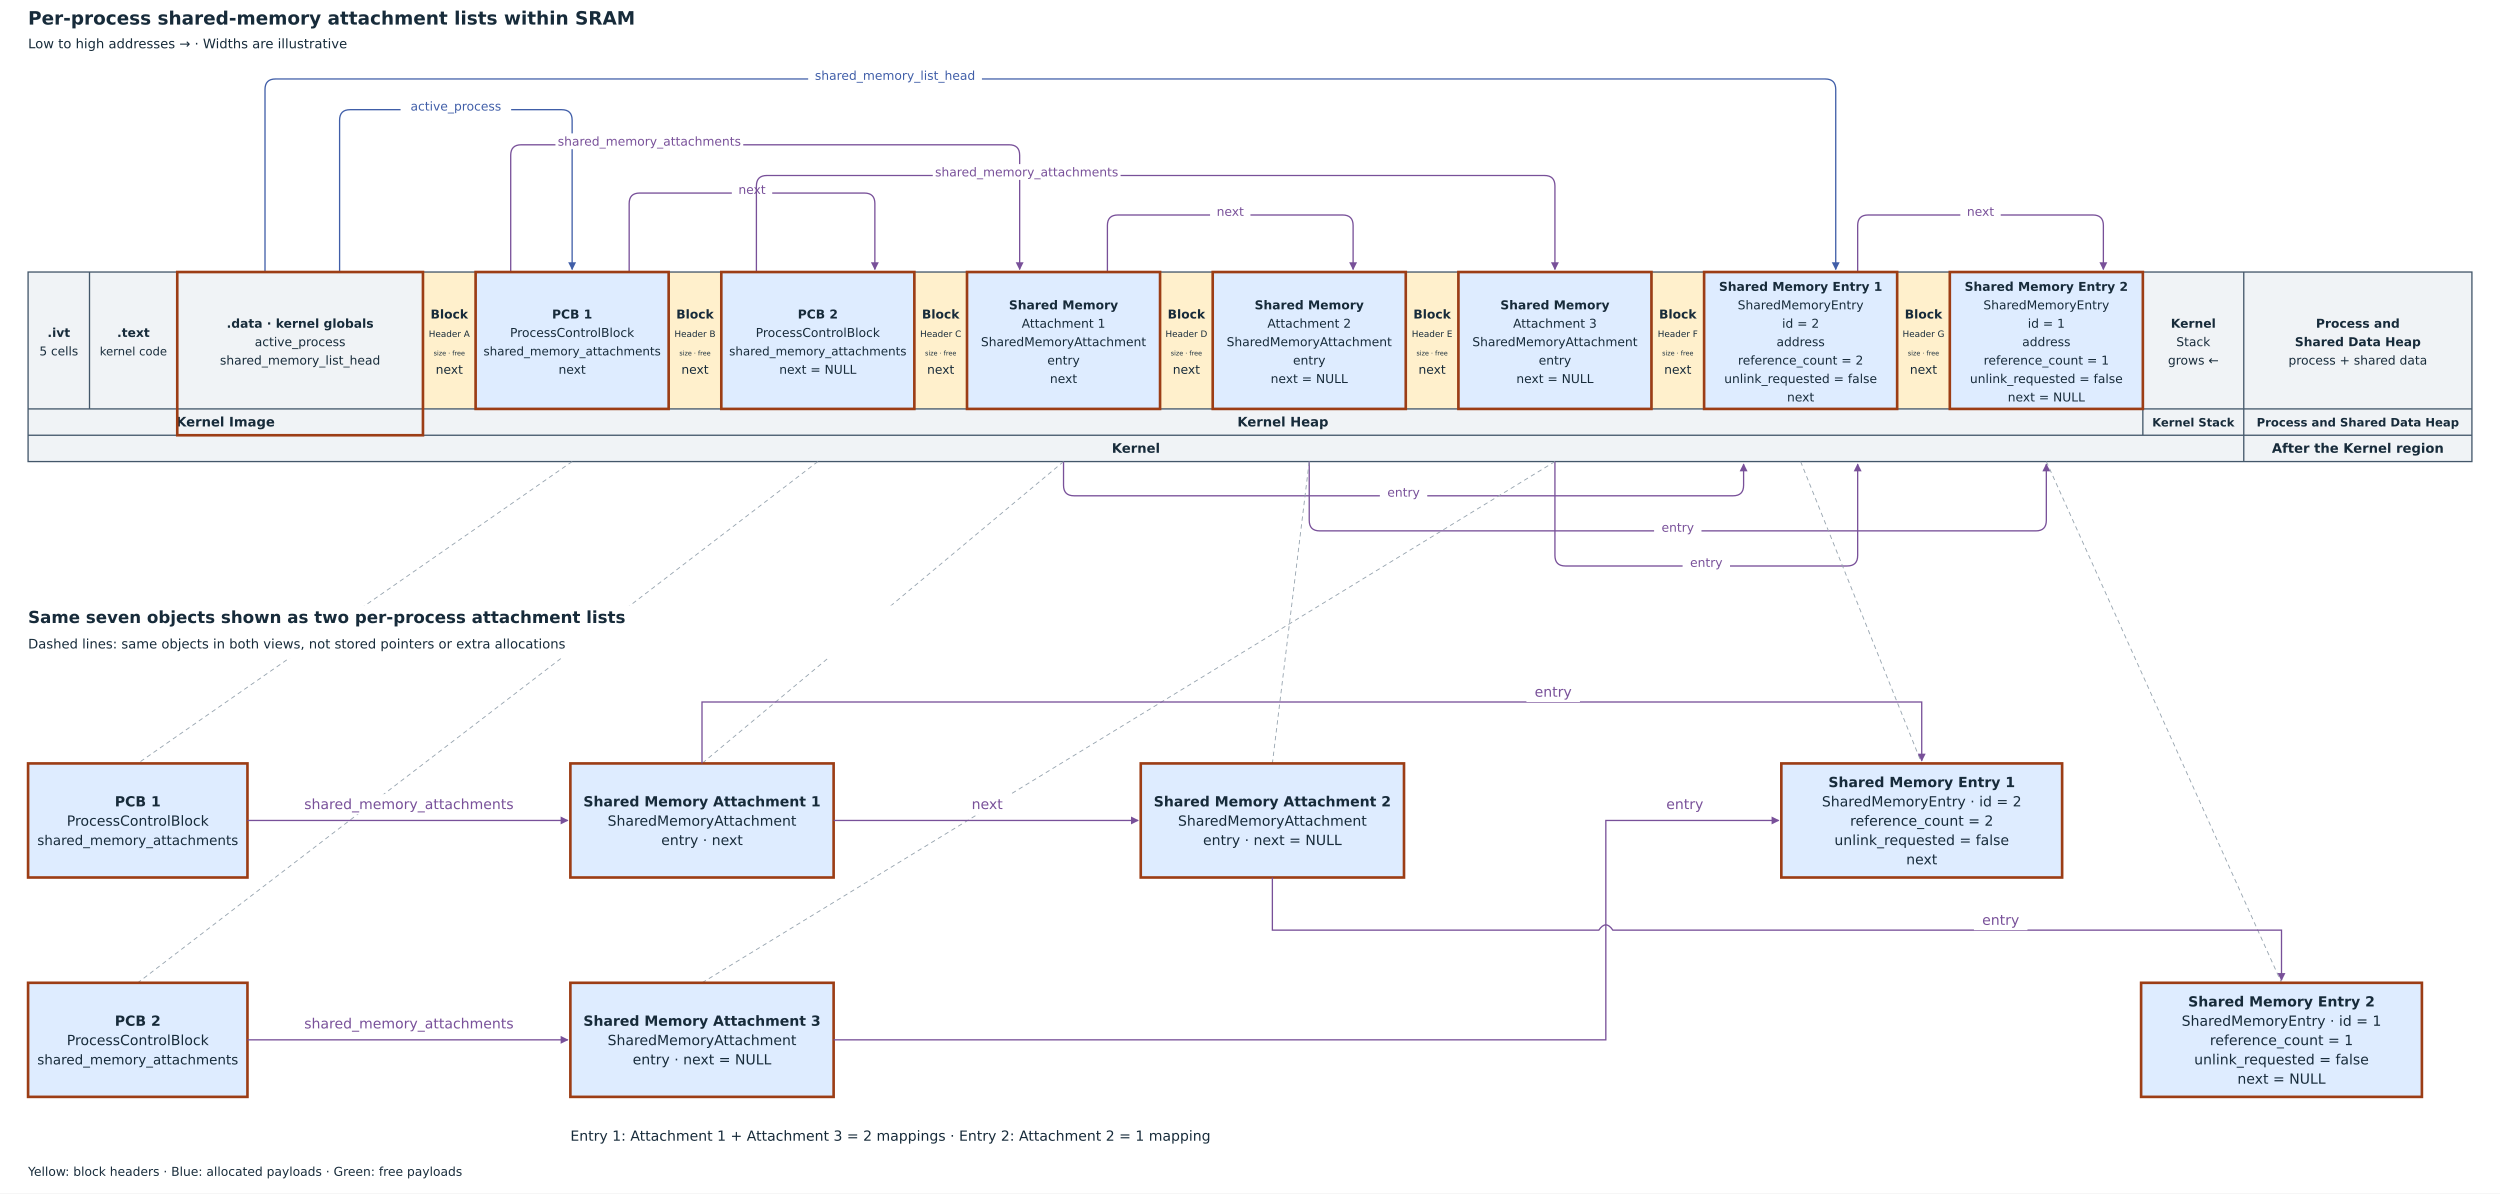
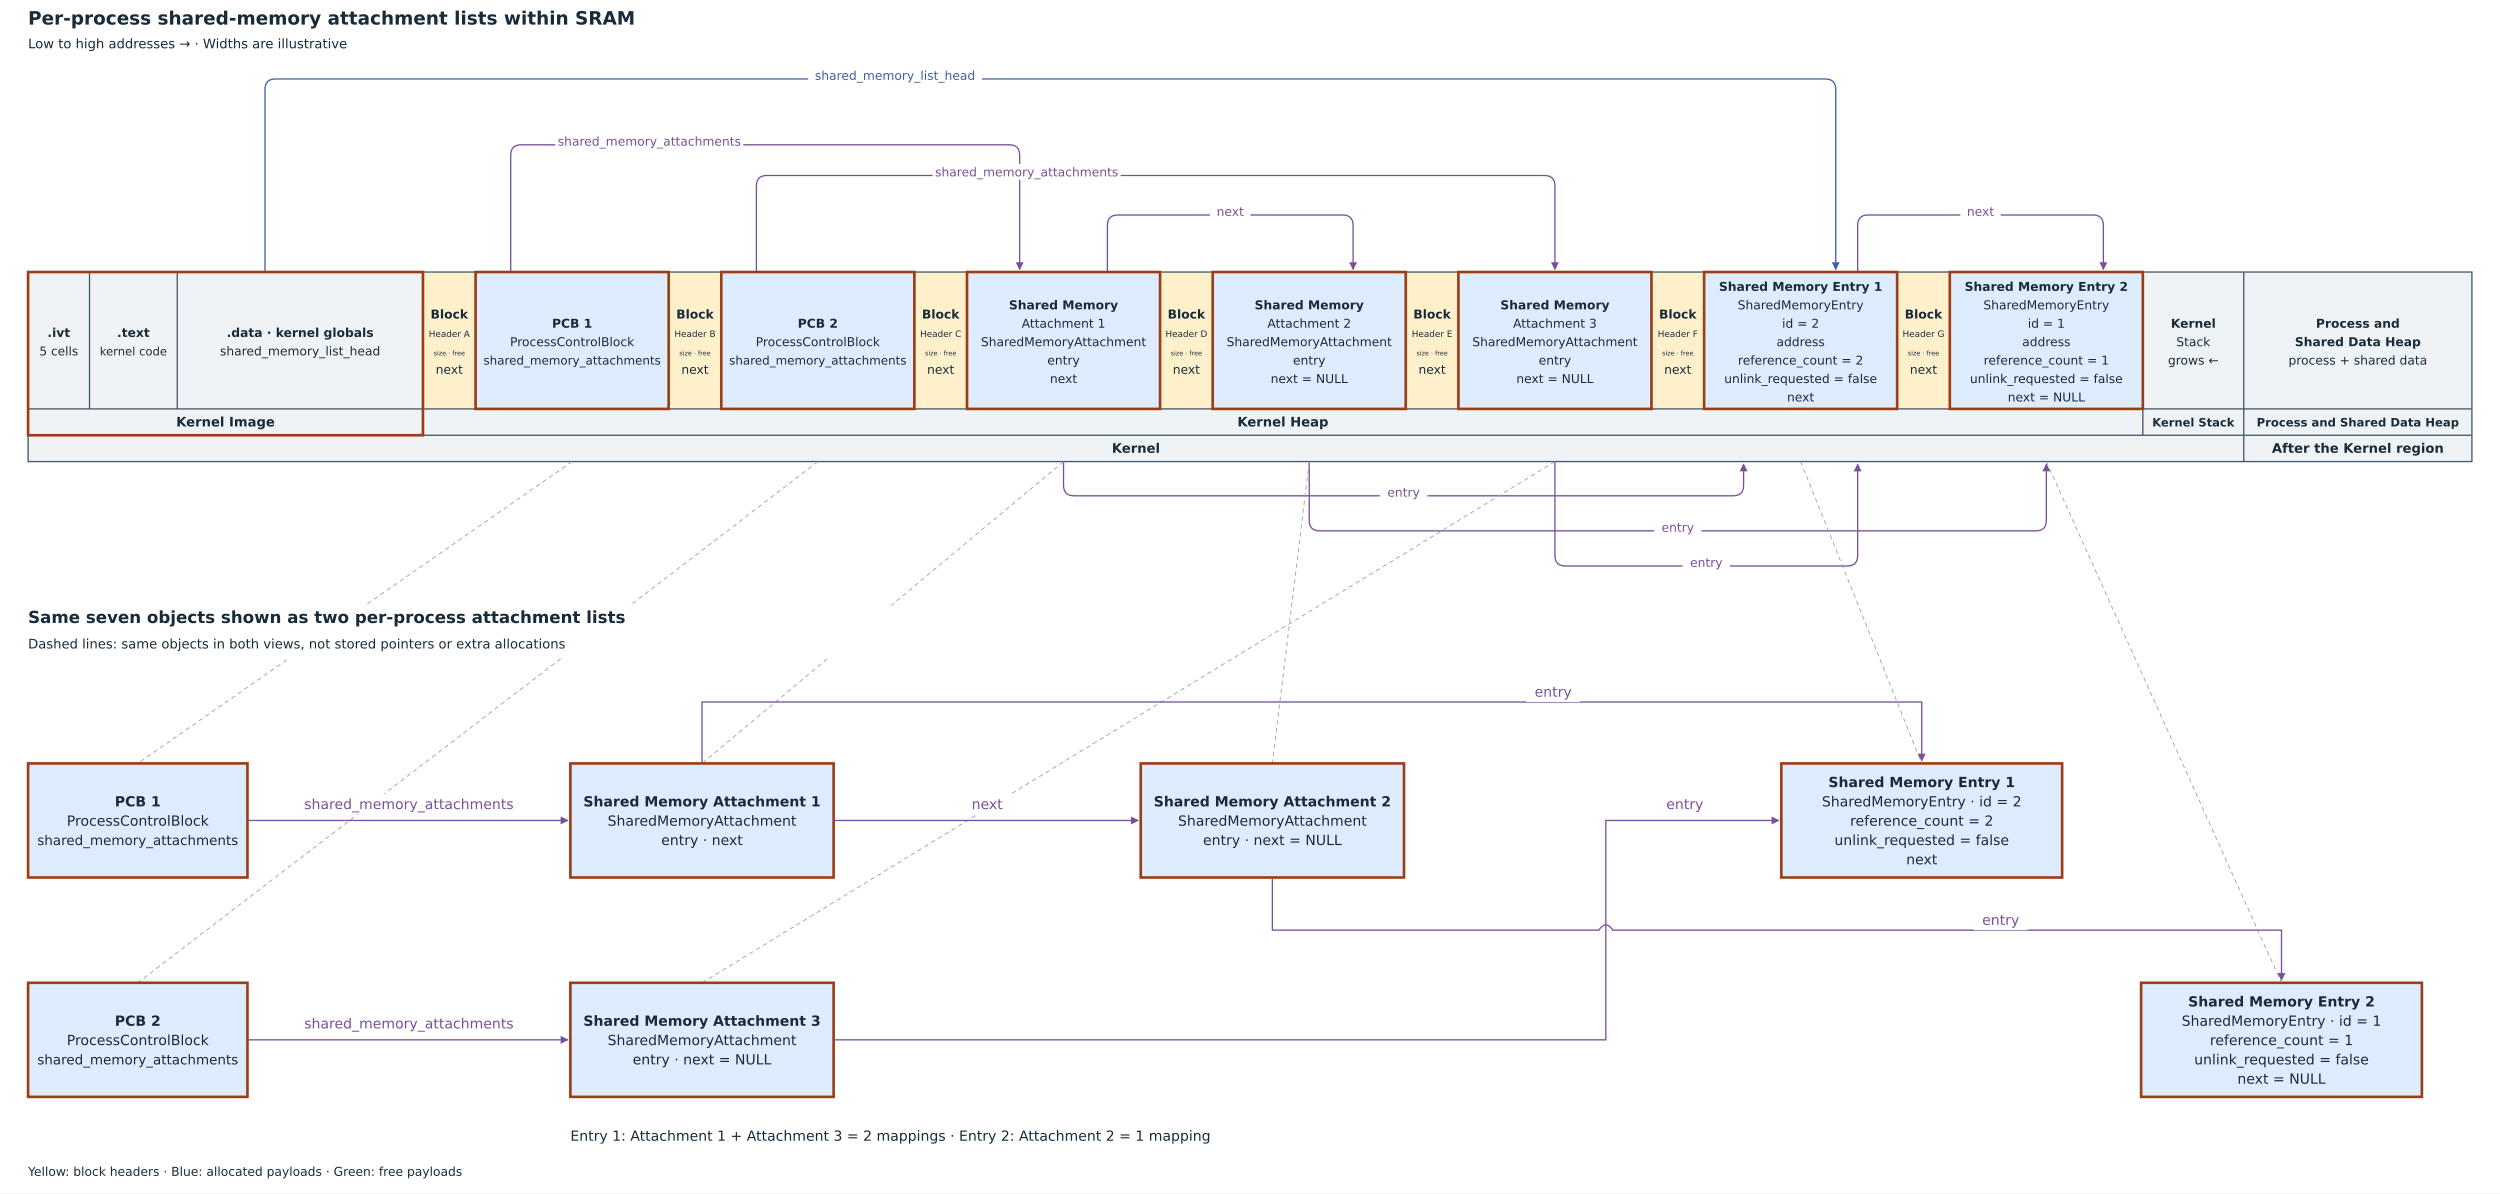
<svg xmlns="http://www.w3.org/2000/svg" width="2849" height="1360" viewBox="0 0 2849 1360" role="img" aria-labelledby="title desc">
  <defs>
    <marker id="405ea8" viewBox="0 0 10 10" refX="9" refY="5" markerWidth="6" markerHeight="6" orient="auto-start-reverse">
      <path d="M 0 0 L 10 5 L 0 10 z" fill="#405ea8" />
    </marker>
    <marker id="785099" viewBox="0 0 10 10" refX="9" refY="5" markerWidth="6" markerHeight="6" orient="auto-start-reverse">
      <path d="M 0 0 L 10 5 L 0 10 z" fill="#785099" />
    </marker>
    <marker id="26715b" viewBox="0 0 10 10" refX="9" refY="5" markerWidth="6" markerHeight="6" orient="auto-start-reverse">
      <path d="M 0 0 L 10 5 L 0 10 z" fill="#26715b" />
    </marker>
  </defs>
  <rect width="2849" height="1360" fill="white" />
  <g font-family="DejaVu Sans, sans-serif">
    <text x="32" y="28" text-anchor="start" font-size="21" font-weight="bold" fill="#172b3a">Per-process shared-memory attachment lists within SRAM</text>
    <text x="32" y="55" text-anchor="start" font-size="15" font-weight="normal" fill="#172b3a">Low to high addresses →   ·   Widths are illustrative</text>
    <rect x="32" y="310" width="70" height="156" fill="#f0f3f6" stroke="none" stroke-width="1" />
    <text x="67.0" y="384.0" text-anchor="middle" font-size="14" font-weight="bold" fill="#172b3a">.ivt</text>
    <text x="67.0" y="405.0" text-anchor="middle" font-size="13.825" font-weight="normal" fill="#172b3a">5 cells</text>
    <rect x="102" y="310" width="100" height="156" fill="#f0f3f6" stroke="none" stroke-width="1" />
    <text x="152.0" y="384.0" text-anchor="middle" font-size="14" font-weight="bold" fill="#172b3a">.text</text>
    <text x="152.0" y="405.0" text-anchor="middle" font-size="13.196" font-weight="normal" fill="#172b3a">kernel code</text>
    <rect x="202" y="310" width="280" height="156" fill="#f0f3f6" stroke="none" stroke-width="1" />
-     <text x="342.0" y="373.5" text-anchor="middle" font-size="14" font-weight="bold" fill="#172b3a">.data · kernel globals</text>
-     <text x="342.0" y="394.5" text-anchor="middle" font-size="14" font-weight="normal" fill="#172b3a">active_process</text>
-     <text x="342.0" y="415.5" text-anchor="middle" font-size="14" font-weight="normal" fill="#172b3a">shared_memory_list_head</text>
+     <text x="342.0" y="384.0" text-anchor="middle" font-size="14" font-weight="bold" fill="#172b3a">.data · kernel globals</text>
+     <text x="342.0" y="405.0" text-anchor="middle" font-size="14" font-weight="normal" fill="#172b3a">shared_memory_list_head</text>
    <rect x="482" y="310" width="60" height="156" fill="#fff0cc" stroke="none" stroke-width="1" />
    <a href="../../common/heap.header#L5">
      <text x="512.0" y="363.0" text-anchor="middle" font-size="14" font-weight="bold" fill="#172b3a">Block</text>
      <text x="512.0" y="384.0" text-anchor="middle" font-size="10.081" font-weight="normal" fill="#172b3a">Header A</text>
      <text x="512.0" y="405.0" text-anchor="middle" font-size="7.331" font-weight="normal" fill="#172b3a">size · free</text>
      <text x="512.0" y="426.0" text-anchor="middle" font-size="14" font-weight="normal" fill="#172b3a">next</text>
    </a>
    <rect x="542" y="310" width="220" height="156" fill="#deecff" stroke="none" stroke-width="1" />
    <a href="../../kernel/process/process.header#L31">
-       <text x="652.0" y="363.0" text-anchor="middle" font-size="14" font-weight="bold" fill="#172b3a">PCB 1</text>
-       <text x="652.0" y="384.0" text-anchor="middle" font-size="14" font-weight="normal" fill="#172b3a">ProcessControlBlock</text>
-       <text x="652.0" y="405.0" text-anchor="middle" font-size="13.548" font-weight="normal" fill="#172b3a">shared_memory_attachments</text>
-       <text x="652.0" y="426.0" text-anchor="middle" font-size="14" font-weight="normal" fill="#172b3a">next</text>
+       <text x="652.0" y="373.5" text-anchor="middle" font-size="14" font-weight="bold" fill="#172b3a">PCB 1</text>
+       <text x="652.0" y="394.5" text-anchor="middle" font-size="14" font-weight="normal" fill="#172b3a">ProcessControlBlock</text>
+       <text x="652.0" y="415.5" text-anchor="middle" font-size="13.548" font-weight="normal" fill="#172b3a">shared_memory_attachments</text>
    </a>
    <rect x="762" y="310" width="60" height="156" fill="#fff0cc" stroke="none" stroke-width="1" />
    <a href="../../common/heap.header#L5">
      <text x="792.0" y="363.0" text-anchor="middle" font-size="14" font-weight="bold" fill="#172b3a">Block</text>
      <text x="792.0" y="384.0" text-anchor="middle" font-size="10.081" font-weight="normal" fill="#172b3a">Header B</text>
      <text x="792.0" y="405.0" text-anchor="middle" font-size="7.331" font-weight="normal" fill="#172b3a">size · free</text>
      <text x="792.0" y="426.0" text-anchor="middle" font-size="14" font-weight="normal" fill="#172b3a">next</text>
    </a>
    <rect x="822" y="310" width="220" height="156" fill="#deecff" stroke="none" stroke-width="1" />
    <a href="../../kernel/process/process.header#L31">
-       <text x="932.0" y="363.0" text-anchor="middle" font-size="14" font-weight="bold" fill="#172b3a">PCB 2</text>
-       <text x="932.0" y="384.0" text-anchor="middle" font-size="14" font-weight="normal" fill="#172b3a">ProcessControlBlock</text>
-       <text x="932.0" y="405.0" text-anchor="middle" font-size="13.548" font-weight="normal" fill="#172b3a">shared_memory_attachments</text>
-       <text x="932.0" y="426.0" text-anchor="middle" font-size="14" font-weight="normal" fill="#172b3a">next = NULL</text>
+       <text x="932.0" y="373.5" text-anchor="middle" font-size="14" font-weight="bold" fill="#172b3a">PCB 2</text>
+       <text x="932.0" y="394.5" text-anchor="middle" font-size="14" font-weight="normal" fill="#172b3a">ProcessControlBlock</text>
+       <text x="932.0" y="415.5" text-anchor="middle" font-size="13.548" font-weight="normal" fill="#172b3a">shared_memory_attachments</text>
    </a>
    <rect x="1042" y="310" width="60" height="156" fill="#fff0cc" stroke="none" stroke-width="1" />
    <a href="../../common/heap.header#L5">
      <text x="1072.0" y="363.0" text-anchor="middle" font-size="14" font-weight="bold" fill="#172b3a">Block</text>
      <text x="1072.0" y="384.0" text-anchor="middle" font-size="10.081" font-weight="normal" fill="#172b3a">Header C</text>
      <text x="1072.0" y="405.0" text-anchor="middle" font-size="7.331" font-weight="normal" fill="#172b3a">size · free</text>
      <text x="1072.0" y="426.0" text-anchor="middle" font-size="14" font-weight="normal" fill="#172b3a">next</text>
    </a>
    <rect x="1102" y="310" width="220" height="156" fill="#deecff" stroke="none" stroke-width="1" />
    <a href="../../kernel/shared_memory.header#L17">
      <text x="1212.0" y="352.5" text-anchor="middle" font-size="14" font-weight="bold" fill="#172b3a">Shared Memory</text>
      <text x="1212.0" y="373.5" text-anchor="middle" font-size="14" font-weight="normal" fill="#172b3a">Attachment 1</text>
      <text x="1212.0" y="394.5" text-anchor="middle" font-size="14" font-weight="normal" fill="#172b3a">SharedMemoryAttachment</text>
      <text x="1212.0" y="415.5" text-anchor="middle" font-size="14" font-weight="normal" fill="#172b3a">entry</text>
      <text x="1212.0" y="436.5" text-anchor="middle" font-size="14" font-weight="normal" fill="#172b3a">next</text>
    </a>
    <rect x="1322" y="310" width="60" height="156" fill="#fff0cc" stroke="none" stroke-width="1" />
    <a href="../../common/heap.header#L5">
      <text x="1352.0" y="363.0" text-anchor="middle" font-size="14" font-weight="bold" fill="#172b3a">Block</text>
      <text x="1352.0" y="384.0" text-anchor="middle" font-size="10.081" font-weight="normal" fill="#172b3a">Header D</text>
      <text x="1352.0" y="405.0" text-anchor="middle" font-size="7.331" font-weight="normal" fill="#172b3a">size · free</text>
      <text x="1352.0" y="426.0" text-anchor="middle" font-size="14" font-weight="normal" fill="#172b3a">next</text>
    </a>
    <rect x="1382" y="310" width="220" height="156" fill="#deecff" stroke="none" stroke-width="1" />
    <a href="../../kernel/shared_memory.header#L17">
      <text x="1492.0" y="352.5" text-anchor="middle" font-size="14" font-weight="bold" fill="#172b3a">Shared Memory</text>
      <text x="1492.0" y="373.5" text-anchor="middle" font-size="14" font-weight="normal" fill="#172b3a">Attachment 2</text>
      <text x="1492.0" y="394.5" text-anchor="middle" font-size="14" font-weight="normal" fill="#172b3a">SharedMemoryAttachment</text>
      <text x="1492.0" y="415.5" text-anchor="middle" font-size="14" font-weight="normal" fill="#172b3a">entry</text>
      <text x="1492.0" y="436.5" text-anchor="middle" font-size="14" font-weight="normal" fill="#172b3a">next = NULL</text>
    </a>
    <rect x="1602" y="310" width="60" height="156" fill="#fff0cc" stroke="none" stroke-width="1" />
    <a href="../../common/heap.header#L5">
      <text x="1632.0" y="363.0" text-anchor="middle" font-size="14" font-weight="bold" fill="#172b3a">Block</text>
      <text x="1632.0" y="384.0" text-anchor="middle" font-size="10.081" font-weight="normal" fill="#172b3a">Header E</text>
      <text x="1632.0" y="405.0" text-anchor="middle" font-size="7.331" font-weight="normal" fill="#172b3a">size · free</text>
      <text x="1632.0" y="426.0" text-anchor="middle" font-size="14" font-weight="normal" fill="#172b3a">next</text>
    </a>
    <rect x="1662" y="310" width="220" height="156" fill="#deecff" stroke="none" stroke-width="1" />
    <a href="../../kernel/shared_memory.header#L17">
      <text x="1772.0" y="352.5" text-anchor="middle" font-size="14" font-weight="bold" fill="#172b3a">Shared Memory</text>
      <text x="1772.0" y="373.5" text-anchor="middle" font-size="14" font-weight="normal" fill="#172b3a">Attachment 3</text>
      <text x="1772.0" y="394.5" text-anchor="middle" font-size="14" font-weight="normal" fill="#172b3a">SharedMemoryAttachment</text>
      <text x="1772.0" y="415.5" text-anchor="middle" font-size="14" font-weight="normal" fill="#172b3a">entry</text>
      <text x="1772.0" y="436.5" text-anchor="middle" font-size="14" font-weight="normal" fill="#172b3a">next = NULL</text>
    </a>
    <rect x="1882" y="310" width="60" height="156" fill="#fff0cc" stroke="none" stroke-width="1" />
    <a href="../../common/heap.header#L5">
      <text x="1912.0" y="363.0" text-anchor="middle" font-size="14" font-weight="bold" fill="#172b3a">Block</text>
      <text x="1912.0" y="384.0" text-anchor="middle" font-size="10.081" font-weight="normal" fill="#172b3a">Header F</text>
      <text x="1912.0" y="405.0" text-anchor="middle" font-size="7.331" font-weight="normal" fill="#172b3a">size · free</text>
      <text x="1912.0" y="426.0" text-anchor="middle" font-size="14" font-weight="normal" fill="#172b3a">next</text>
    </a>
    <rect x="1942" y="310" width="220" height="156" fill="#deecff" stroke="none" stroke-width="1" />
    <a href="../../kernel/shared_memory.header#L8">
      <text x="2052.0" y="331.5" text-anchor="middle" font-size="14" font-weight="bold" fill="#172b3a">Shared Memory Entry 1</text>
      <text x="2052.0" y="352.5" text-anchor="middle" font-size="14" font-weight="normal" fill="#172b3a">SharedMemoryEntry</text>
      <text x="2052.0" y="373.5" text-anchor="middle" font-size="14" font-weight="normal" fill="#172b3a">id = 2</text>
      <text x="2052.0" y="394.5" text-anchor="middle" font-size="14" font-weight="normal" fill="#172b3a">address</text>
      <text x="2052.0" y="415.5" text-anchor="middle" font-size="14" font-weight="normal" fill="#172b3a">reference_count = 2</text>
      <text x="2052.0" y="436.5" text-anchor="middle" font-size="14" font-weight="normal" fill="#172b3a">unlink_requested = false</text>
      <text x="2052.0" y="457.5" text-anchor="middle" font-size="14" font-weight="normal" fill="#172b3a">next</text>
    </a>
    <rect x="2162" y="310" width="60" height="156" fill="#fff0cc" stroke="none" stroke-width="1" />
    <a href="../../common/heap.header#L5">
      <text x="2192.0" y="363.0" text-anchor="middle" font-size="14" font-weight="bold" fill="#172b3a">Block</text>
      <text x="2192.0" y="384.0" text-anchor="middle" font-size="10.081" font-weight="normal" fill="#172b3a">Header G</text>
      <text x="2192.0" y="405.0" text-anchor="middle" font-size="7.331" font-weight="normal" fill="#172b3a">size · free</text>
      <text x="2192.0" y="426.0" text-anchor="middle" font-size="14" font-weight="normal" fill="#172b3a">next</text>
    </a>
    <rect x="2222" y="310" width="220" height="156" fill="#deecff" stroke="none" stroke-width="1" />
    <a href="../../kernel/shared_memory.header#L8">
      <text x="2332.0" y="331.5" text-anchor="middle" font-size="14" font-weight="bold" fill="#172b3a">Shared Memory Entry 2</text>
      <text x="2332.0" y="352.5" text-anchor="middle" font-size="14" font-weight="normal" fill="#172b3a">SharedMemoryEntry</text>
      <text x="2332.0" y="373.5" text-anchor="middle" font-size="14" font-weight="normal" fill="#172b3a">id = 1</text>
      <text x="2332.0" y="394.5" text-anchor="middle" font-size="14" font-weight="normal" fill="#172b3a">address</text>
      <text x="2332.0" y="415.5" text-anchor="middle" font-size="14" font-weight="normal" fill="#172b3a">reference_count = 1</text>
      <text x="2332.0" y="436.5" text-anchor="middle" font-size="14" font-weight="normal" fill="#172b3a">unlink_requested = false</text>
      <text x="2332.0" y="457.5" text-anchor="middle" font-size="14" font-weight="normal" fill="#172b3a">next = NULL</text>
    </a>
    <rect x="2442" y="310" width="115" height="156" fill="#f0f3f6" stroke="none" stroke-width="1" />
    <text x="2499.5" y="373.5" text-anchor="middle" font-size="14" font-weight="bold" fill="#172b3a">Kernel</text>
    <text x="2499.5" y="394.5" text-anchor="middle" font-size="14" font-weight="normal" fill="#172b3a">Stack</text>
    <text x="2499.5" y="415.5" text-anchor="middle" font-size="14" font-weight="normal" fill="#172b3a">grows ←</text>
    <rect x="2557" y="310" width="260" height="156" fill="#f0f3f6" stroke="none" stroke-width="1" />
    <text x="2687.0" y="373.5" text-anchor="middle" font-size="14" font-weight="bold" fill="#172b3a">Process and</text>
    <text x="2687.0" y="394.5" text-anchor="middle" font-size="14" font-weight="bold" fill="#172b3a">Shared Data Heap</text>
    <text x="2687.0" y="415.5" text-anchor="middle" font-size="14" font-weight="normal" fill="#172b3a">process + shared data</text>
    <rect x="32" y="466" width="450" height="30" fill="#f0f3f6" stroke="none" stroke-width="1" />
    <text x="257.0" y="486" text-anchor="middle" font-size="15" font-weight="bold" fill="#172b3a">Kernel Image</text>
    <rect x="482" y="466" width="1960" height="30" fill="#f0f3f6" stroke="none" stroke-width="1" />
    <text x="1462.0" y="486" text-anchor="middle" font-size="15" font-weight="bold" fill="#172b3a">Kernel Heap</text>
    <path d="M 482 466 v 30" fill="none" stroke="#43576a" stroke-width="1.5" />
    <rect x="2442" y="466" width="115" height="30" fill="#f0f3f6" stroke="none" stroke-width="1" />
    <text x="2499.5" y="486" text-anchor="middle" font-size="13.113" font-weight="bold" fill="#172b3a">Kernel Stack</text>
    <path d="M 2442 466 v 30" fill="none" stroke="#43576a" stroke-width="1.5" />
    <rect x="2557" y="466" width="260" height="30" fill="#f0f3f6" stroke="none" stroke-width="1" />
    <text x="2687.0" y="486" text-anchor="middle" font-size="13.235" font-weight="bold" fill="#172b3a">Process and Shared Data Heap</text>
    <path d="M 2557 466 v 30" fill="none" stroke="#43576a" stroke-width="1.5" />
    <path d="M 32 466 H 2817" fill="none" stroke="#43576a" stroke-width="1.5" />
    <rect x="32" y="496" width="2525" height="30" fill="#f0f3f6" stroke="none" stroke-width="1" />
    <text x="1294.5" y="516" text-anchor="middle" font-size="15" font-weight="bold" fill="#172b3a">Kernel</text>
    <rect x="2557" y="496" width="260" height="30" fill="#f0f3f6" stroke="none" stroke-width="1" />
    <text x="2687.0" y="516" text-anchor="middle" font-size="15" font-weight="bold" fill="#172b3a">After the Kernel region</text>
    <path d="M 2557 496 v 30" fill="none" stroke="#43576a" stroke-width="1.5" />
    <path d="M 32 496 H 2817" fill="none" stroke="#43576a" stroke-width="1.5" />
    <path d="M 102 310 v 156" fill="none" stroke="#43576a" stroke-width="1.5" />
    <path d="M 202 310 v 156" fill="none" stroke="#43576a" stroke-width="1.5" />
    <path d="M 482 310 v 156" fill="none" stroke="#43576a" stroke-width="1.5" />
    <path d="M 542 310 v 156" fill="none" stroke="#43576a" stroke-width="1.5" />
    <path d="M 762 310 v 156" fill="none" stroke="#43576a" stroke-width="1.5" />
    <path d="M 822 310 v 156" fill="none" stroke="#43576a" stroke-width="1.5" />
    <path d="M 1042 310 v 156" fill="none" stroke="#43576a" stroke-width="1.5" />
    <path d="M 1102 310 v 156" fill="none" stroke="#43576a" stroke-width="1.5" />
    <path d="M 1322 310 v 156" fill="none" stroke="#43576a" stroke-width="1.5" />
    <path d="M 1382 310 v 156" fill="none" stroke="#43576a" stroke-width="1.5" />
    <path d="M 1602 310 v 156" fill="none" stroke="#43576a" stroke-width="1.5" />
    <path d="M 1662 310 v 156" fill="none" stroke="#43576a" stroke-width="1.5" />
    <path d="M 1882 310 v 156" fill="none" stroke="#43576a" stroke-width="1.5" />
    <path d="M 1942 310 v 156" fill="none" stroke="#43576a" stroke-width="1.5" />
    <path d="M 2162 310 v 156" fill="none" stroke="#43576a" stroke-width="1.5" />
    <path d="M 2222 310 v 156" fill="none" stroke="#43576a" stroke-width="1.5" />
    <path d="M 2442 310 v 156" fill="none" stroke="#43576a" stroke-width="1.5" />
    <path d="M 2557 310 v 156" fill="none" stroke="#43576a" stroke-width="1.5" />
    <rect x="32" y="310" width="2785" height="216" fill="none" stroke="#43576a" stroke-width="1.5" />
    <path d="M 302.0 310 V 102 Q 302.0 90 314.0 90 H 2080.0 Q 2092.0 90 2092.0 102 V 307" fill="none" stroke="#405ea8" stroke-width="1.5" marker-end="url(#405ea8)" />
    <rect x="921.0" y="77" width="198" height="18" fill="white" stroke="none" stroke-width="1" />
    <text x="1020" y="91" text-anchor="middle" font-size="14" font-weight="normal" fill="#405ea8">shared_memory_list_head</text>
-     <path d="M 387.0 310 V 137 Q 387.0 125 399.0 125 H 640.0 Q 652.0 125 652.0 137 V 307" fill="none" stroke="#405ea8" stroke-width="1.5" marker-end="url(#405ea8)" />
-     <rect x="456.5" y="112" width="126" height="18" fill="white" stroke="none" stroke-width="1" />
-     <text x="519.5" y="126" text-anchor="middle" font-size="14" font-weight="normal" fill="#405ea8">active_process</text>
-     <path d="M 717.0 310 V 232 Q 717.0 220 729.0 220 H 985.0 Q 997.0 220 997.0 232 V 307" fill="none" stroke="#785099" stroke-width="1.5" marker-end="url(#785099)" />
-     <rect x="834.0" y="207" width="46" height="18" fill="white" stroke="none" stroke-width="1" />
-     <text x="857.0" y="221" text-anchor="middle" font-size="14" font-weight="normal" fill="#785099">next</text>
    <path d="M 582.0 310 V 177 Q 582.0 165 594.0 165 H 1150.0 Q 1162.0 165 1162.0 177 V 307" fill="none" stroke="#785099" stroke-width="1.5" marker-end="url(#785099)" />
    <rect x="633.0" y="152" width="214" height="18" fill="white" stroke="none" stroke-width="1" />
    <text x="740" y="166" text-anchor="middle" font-size="14" font-weight="normal" fill="#785099">shared_memory_attachments</text>
    <path d="M 862.0 310 V 212 Q 862.0 200 874.0 200 H 1760.0 Q 1772.0 200 1772.0 212 V 307" fill="none" stroke="#785099" stroke-width="1.5" marker-end="url(#785099)" />
    <rect x="1063.0" y="187" width="214" height="18" fill="white" stroke="none" stroke-width="1" />
    <text x="1170" y="201" text-anchor="middle" font-size="14" font-weight="normal" fill="#785099">shared_memory_attachments</text>
    <path d="M 1262.0 310 V 257 Q 1262.0 245 1274.0 245 H 1530.0 Q 1542.0 245 1542.0 257 V 307" fill="none" stroke="#785099" stroke-width="1.5" marker-end="url(#785099)" />
    <rect x="1379.0" y="232" width="46" height="18" fill="white" stroke="none" stroke-width="1" />
    <text x="1402.0" y="246" text-anchor="middle" font-size="14" font-weight="normal" fill="#785099">next</text>
    <path d="M 2117.0 310 V 257 Q 2117.0 245 2129.0 245 H 2385.0 Q 2397.0 245 2397.0 257 V 307" fill="none" stroke="#785099" stroke-width="1.5" marker-end="url(#785099)" />
    <rect x="2234.0" y="232" width="46" height="18" fill="white" stroke="none" stroke-width="1" />
    <text x="2257.0" y="246" text-anchor="middle" font-size="14" font-weight="normal" fill="#785099">next</text>
    <path d="M 1212.0 526 V 553 Q 1212.0 565 1224.0 565 H 1975.0 Q 1987.0 565 1987.0 553 V 529" fill="none" stroke="#785099" stroke-width="1.5" marker-end="url(#785099)" />
    <rect x="1572.5" y="552" width="54" height="18" fill="white" stroke="none" stroke-width="1" />
    <text x="1599.5" y="566" text-anchor="middle" font-size="14" font-weight="normal" fill="#785099">entry</text>
    <path d="M 1492.0 526 V 593 Q 1492.0 605 1504.0 605 H 2320.0 Q 2332.0 605 2332.0 593 V 529" fill="none" stroke="#785099" stroke-width="1.5" marker-end="url(#785099)" />
    <rect x="1885.0" y="592" width="54" height="18" fill="white" stroke="none" stroke-width="1" />
    <text x="1912.0" y="606" text-anchor="middle" font-size="14" font-weight="normal" fill="#785099">entry</text>
    <path d="M 1772.0 526 V 633 Q 1772.0 645 1784.0 645 H 2105.0 Q 2117.0 645 2117.0 633 V 529" fill="none" stroke="#785099" stroke-width="1.5" marker-end="url(#785099)" />
    <rect x="1917.5" y="632" width="54" height="18" fill="white" stroke="none" stroke-width="1" />
    <text x="1944.5" y="646" text-anchor="middle" font-size="14" font-weight="normal" fill="#785099">entry</text>
-     <rect x="202" y="310" width="280" height="186" fill="none" stroke="#9c3d15" stroke-width="3" />
+     <rect x="32" y="310" width="450" height="186" fill="none" stroke="#9c3d15" stroke-width="3" />
    <rect x="542" y="310" width="220" height="156" fill="none" stroke="#9c3d15" stroke-width="3" />
    <rect x="822" y="310" width="220" height="156" fill="none" stroke="#9c3d15" stroke-width="3" />
    <rect x="1102" y="310" width="220" height="156" fill="none" stroke="#9c3d15" stroke-width="3" />
    <rect x="1382" y="310" width="220" height="156" fill="none" stroke="#9c3d15" stroke-width="3" />
    <rect x="1662" y="310" width="220" height="156" fill="none" stroke="#9c3d15" stroke-width="3" />
    <rect x="1942" y="310" width="220" height="156" fill="none" stroke="#9c3d15" stroke-width="3" />
    <rect x="2222" y="310" width="220" height="156" fill="none" stroke="#9c3d15" stroke-width="3" />
    <path d="M 652.0 526 L 157.0 870" fill="none" stroke="#96a3ae" stroke-dasharray="5 4" />
    <path d="M 932.0 526 L 157.0 1120" fill="none" stroke="#96a3ae" stroke-dasharray="5 4" />
    <path d="M 1212.0 526 L 800.0 870" fill="none" stroke="#96a3ae" stroke-dasharray="5 4" />
    <path d="M 1492.0 526 L 1450.0 870" fill="none" stroke="#96a3ae" stroke-dasharray="5 4" />
    <path d="M 1772.0 526 L 800.0 1120" fill="none" stroke="#96a3ae" stroke-dasharray="5 4" />
    <path d="M 2052.0 526 L 2190.0 870" fill="none" stroke="#96a3ae" stroke-dasharray="5 4" />
    <path d="M 2332.0 526 L 2600.0 1120" fill="none" stroke="#96a3ae" stroke-dasharray="5 4" />
    <rect x="32" y="690" width="1180" height="60" fill="white" stroke="none" stroke-width="1" />
    <text x="32" y="710" text-anchor="start" font-size="19" font-weight="bold" fill="#172b3a">Same seven objects shown as two per-process attachment lists</text>
    <text x="32" y="739" text-anchor="start" font-size="15" font-weight="normal" fill="#172b3a">Dashed lines: same objects in both views, not stored pointers or extra allocations</text>
    <rect x="32" y="870" width="250" height="130" fill="#deecff" stroke="#9c3d15" stroke-width="3" />
    <a href="../../kernel/process/process.header#L31">
      <text x="157.0" y="919.0" text-anchor="middle" font-size="16" font-weight="bold" fill="#172b3a">PCB 1</text>
      <text x="157.0" y="941.0" text-anchor="middle" font-size="16" font-weight="normal" fill="#172b3a">ProcessControlBlock</text>
      <text x="157.0" y="963.0" text-anchor="middle" font-size="15.355" font-weight="normal" fill="#172b3a">shared_memory_attachments</text>
    </a>
    <rect x="32" y="1120" width="250" height="130" fill="#deecff" stroke="#9c3d15" stroke-width="3" />
    <a href="../../kernel/process/process.header#L31">
      <text x="157.0" y="1169.0" text-anchor="middle" font-size="16" font-weight="bold" fill="#172b3a">PCB 2</text>
      <text x="157.0" y="1191.0" text-anchor="middle" font-size="16" font-weight="normal" fill="#172b3a">ProcessControlBlock</text>
      <text x="157.0" y="1213.0" text-anchor="middle" font-size="15.355" font-weight="normal" fill="#172b3a">shared_memory_attachments</text>
    </a>
    <rect x="650" y="870" width="300" height="130" fill="#deecff" stroke="#9c3d15" stroke-width="3" />
    <a href="../../kernel/shared_memory.header#L17">
      <text x="800.0" y="919.0" text-anchor="middle" font-size="16" font-weight="bold" fill="#172b3a">Shared Memory Attachment 1</text>
      <text x="800.0" y="941.0" text-anchor="middle" font-size="16" font-weight="normal" fill="#172b3a">SharedMemoryAttachment</text>
      <text x="800.0" y="963.0" text-anchor="middle" font-size="16" font-weight="normal" fill="#172b3a">entry · next</text>
    </a>
    <rect x="1300" y="870" width="300" height="130" fill="#deecff" stroke="#9c3d15" stroke-width="3" />
    <a href="../../kernel/shared_memory.header#L17">
      <text x="1450.0" y="919.0" text-anchor="middle" font-size="16" font-weight="bold" fill="#172b3a">Shared Memory Attachment 2</text>
      <text x="1450.0" y="941.0" text-anchor="middle" font-size="16" font-weight="normal" fill="#172b3a">SharedMemoryAttachment</text>
      <text x="1450.0" y="963.0" text-anchor="middle" font-size="16" font-weight="normal" fill="#172b3a">entry · next = NULL</text>
    </a>
    <rect x="650" y="1120" width="300" height="130" fill="#deecff" stroke="#9c3d15" stroke-width="3" />
    <a href="../../kernel/shared_memory.header#L17">
      <text x="800.0" y="1169.0" text-anchor="middle" font-size="16" font-weight="bold" fill="#172b3a">Shared Memory Attachment 3</text>
      <text x="800.0" y="1191.0" text-anchor="middle" font-size="16" font-weight="normal" fill="#172b3a">SharedMemoryAttachment</text>
      <text x="800.0" y="1213.0" text-anchor="middle" font-size="16" font-weight="normal" fill="#172b3a">entry · next = NULL</text>
    </a>
    <rect x="2030" y="870" width="320" height="130" fill="#deecff" stroke="#9c3d15" stroke-width="3" />
    <a href="../../kernel/shared_memory.header#L8">
      <text x="2190.0" y="897.0" text-anchor="middle" font-size="16" font-weight="bold" fill="#172b3a">Shared Memory Entry 1</text>
      <text x="2190.0" y="919.0" text-anchor="middle" font-size="16" font-weight="normal" fill="#172b3a">SharedMemoryEntry · id = 2</text>
      <text x="2190.0" y="941.0" text-anchor="middle" font-size="16" font-weight="normal" fill="#172b3a">reference_count = 2</text>
      <text x="2190.0" y="963.0" text-anchor="middle" font-size="16" font-weight="normal" fill="#172b3a">unlink_requested = false</text>
      <text x="2190.0" y="985.0" text-anchor="middle" font-size="16" font-weight="normal" fill="#172b3a">next</text>
    </a>
    <rect x="2440" y="1120" width="320" height="130" fill="#deecff" stroke="#9c3d15" stroke-width="3" />
    <a href="../../kernel/shared_memory.header#L8">
      <text x="2600.0" y="1147.0" text-anchor="middle" font-size="16" font-weight="bold" fill="#172b3a">Shared Memory Entry 2</text>
      <text x="2600.0" y="1169.0" text-anchor="middle" font-size="16" font-weight="normal" fill="#172b3a">SharedMemoryEntry · id = 1</text>
      <text x="2600.0" y="1191.0" text-anchor="middle" font-size="16" font-weight="normal" fill="#172b3a">reference_count = 1</text>
      <text x="2600.0" y="1213.0" text-anchor="middle" font-size="16" font-weight="normal" fill="#172b3a">unlink_requested = false</text>
      <text x="2600.0" y="1235.0" text-anchor="middle" font-size="16" font-weight="normal" fill="#172b3a">next = NULL</text>
    </a>
    <path d="M 282 935 H 647" fill="none" stroke="#785099" stroke-width="1.5" marker-end="url(#785099)" />
    <rect x="345.5" y="905" width="241" height="23" fill="white" stroke="none" stroke-width="1" />
    <text x="466" y="922" text-anchor="middle" font-size="16" font-weight="normal" fill="#785099">shared_memory_attachments</text>
    <path d="M 282 1185 H 647" fill="none" stroke="#785099" stroke-width="1.5" marker-end="url(#785099)" />
    <rect x="345.5" y="1155" width="241" height="23" fill="white" stroke="none" stroke-width="1" />
    <text x="466" y="1172" text-anchor="middle" font-size="16" font-weight="normal" fill="#785099">shared_memory_attachments</text>
    <path d="M 950 935 H 1297" fill="none" stroke="#785099" stroke-width="1.5" marker-end="url(#785099)" />
    <rect x="1099.0" y="905" width="52" height="23" fill="white" stroke="none" stroke-width="1" />
    <text x="1125" y="922" text-anchor="middle" font-size="16" font-weight="normal" fill="#785099">next</text>
    <path d="M 800 870 V 800 H 2190 V 867" fill="none" stroke="#785099" stroke-width="1.5" marker-end="url(#785099)" />
    <rect x="1739.5" y="777" width="61" height="23" fill="white" stroke="none" stroke-width="1" />
    <text x="1770" y="794" text-anchor="middle" font-size="16" font-weight="normal" fill="#785099">entry</text>
    <path d="M 1450 1000 V 1060 H 1822 Q 1830 1048 1838 1060 H 2600 V 1117" fill="none" stroke="#785099" stroke-width="1.5" marker-end="url(#785099)" />
    <rect x="2249.5" y="1037" width="61" height="23" fill="white" stroke="none" stroke-width="1" />
    <text x="2280" y="1054" text-anchor="middle" font-size="16" font-weight="normal" fill="#785099">entry</text>
    <path d="M 950 1185 H 1830 V 935 H 2027" fill="none" stroke="#785099" stroke-width="1.5" marker-end="url(#785099)" />
    <rect x="1889.5" y="905" width="61" height="23" fill="white" stroke="none" stroke-width="1" />
    <text x="1920" y="922" text-anchor="middle" font-size="16" font-weight="normal" fill="#785099">entry</text>
    <text x="650" y="1300" text-anchor="start" font-size="16" font-weight="normal" fill="#172b3a">Entry 1: Attachment 1 + Attachment 3 = 2 mappings   ·   Entry 2: Attachment 2 = 1 mapping</text>
    <text x="32" y="1340" text-anchor="start" font-size="14" font-weight="normal" fill="#172b3a">Yellow: block headers   ·   Blue: allocated payloads   ·   Green: free payloads</text>
  </g>
</svg>
